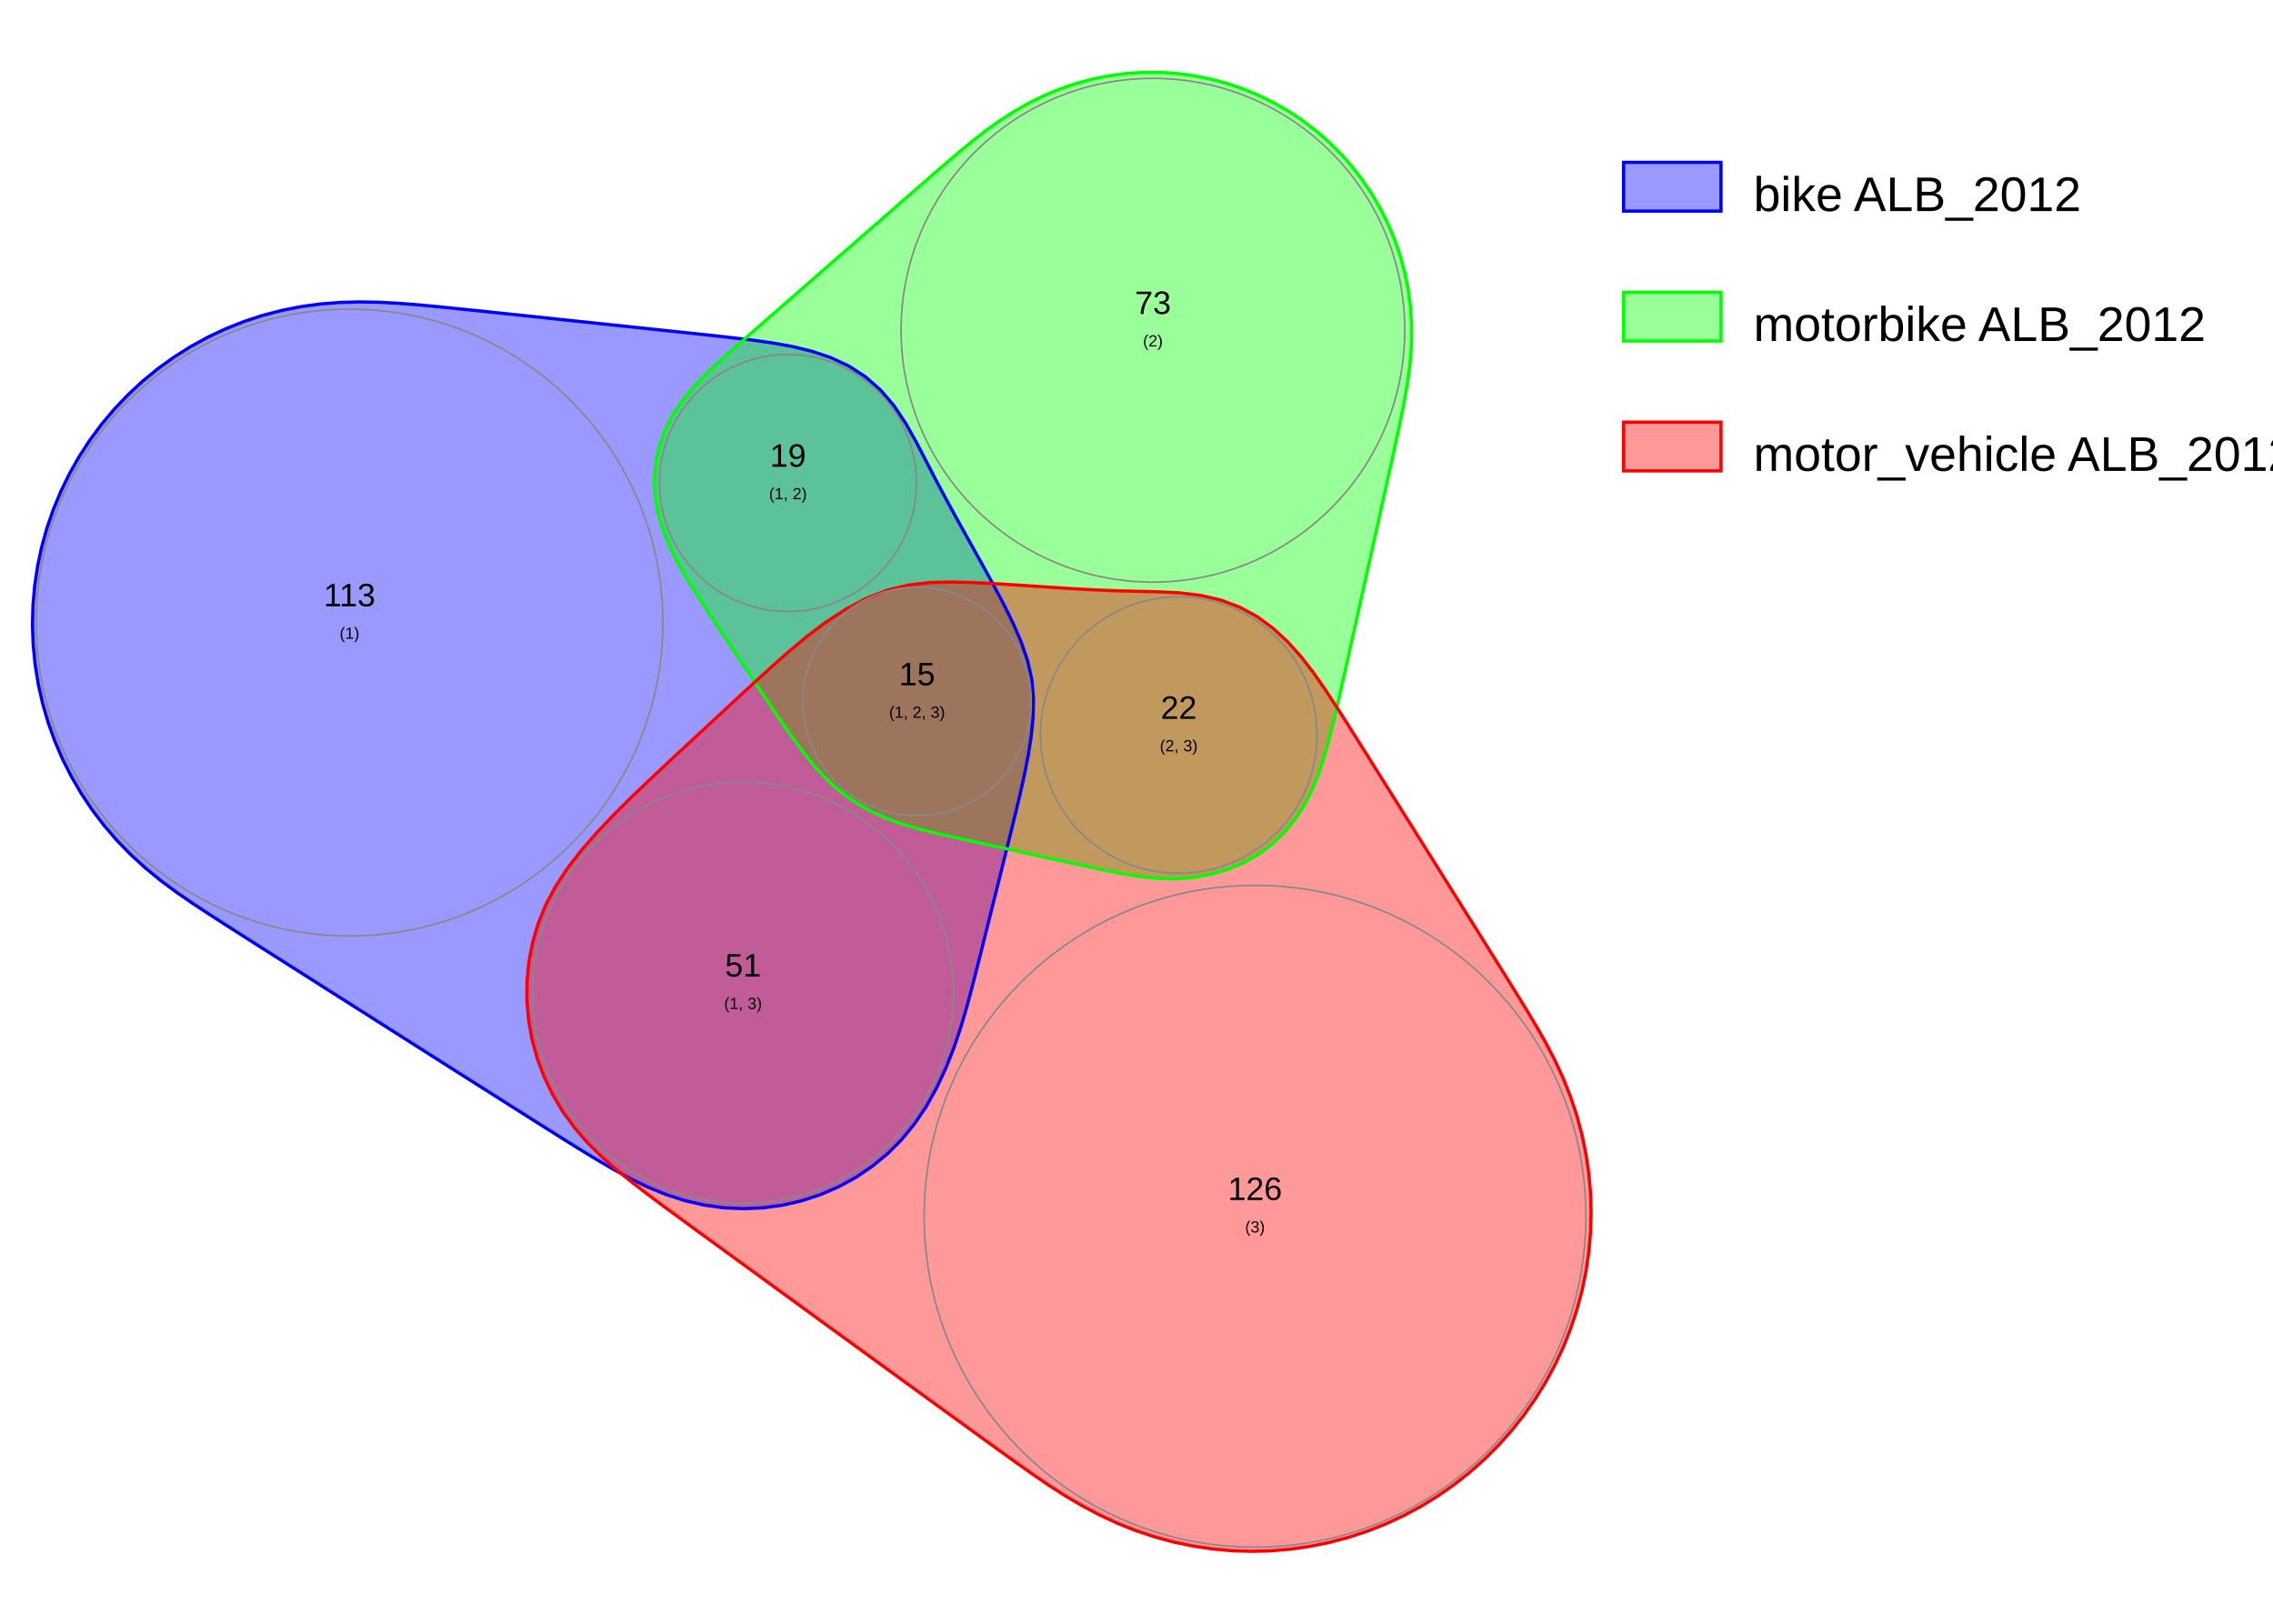
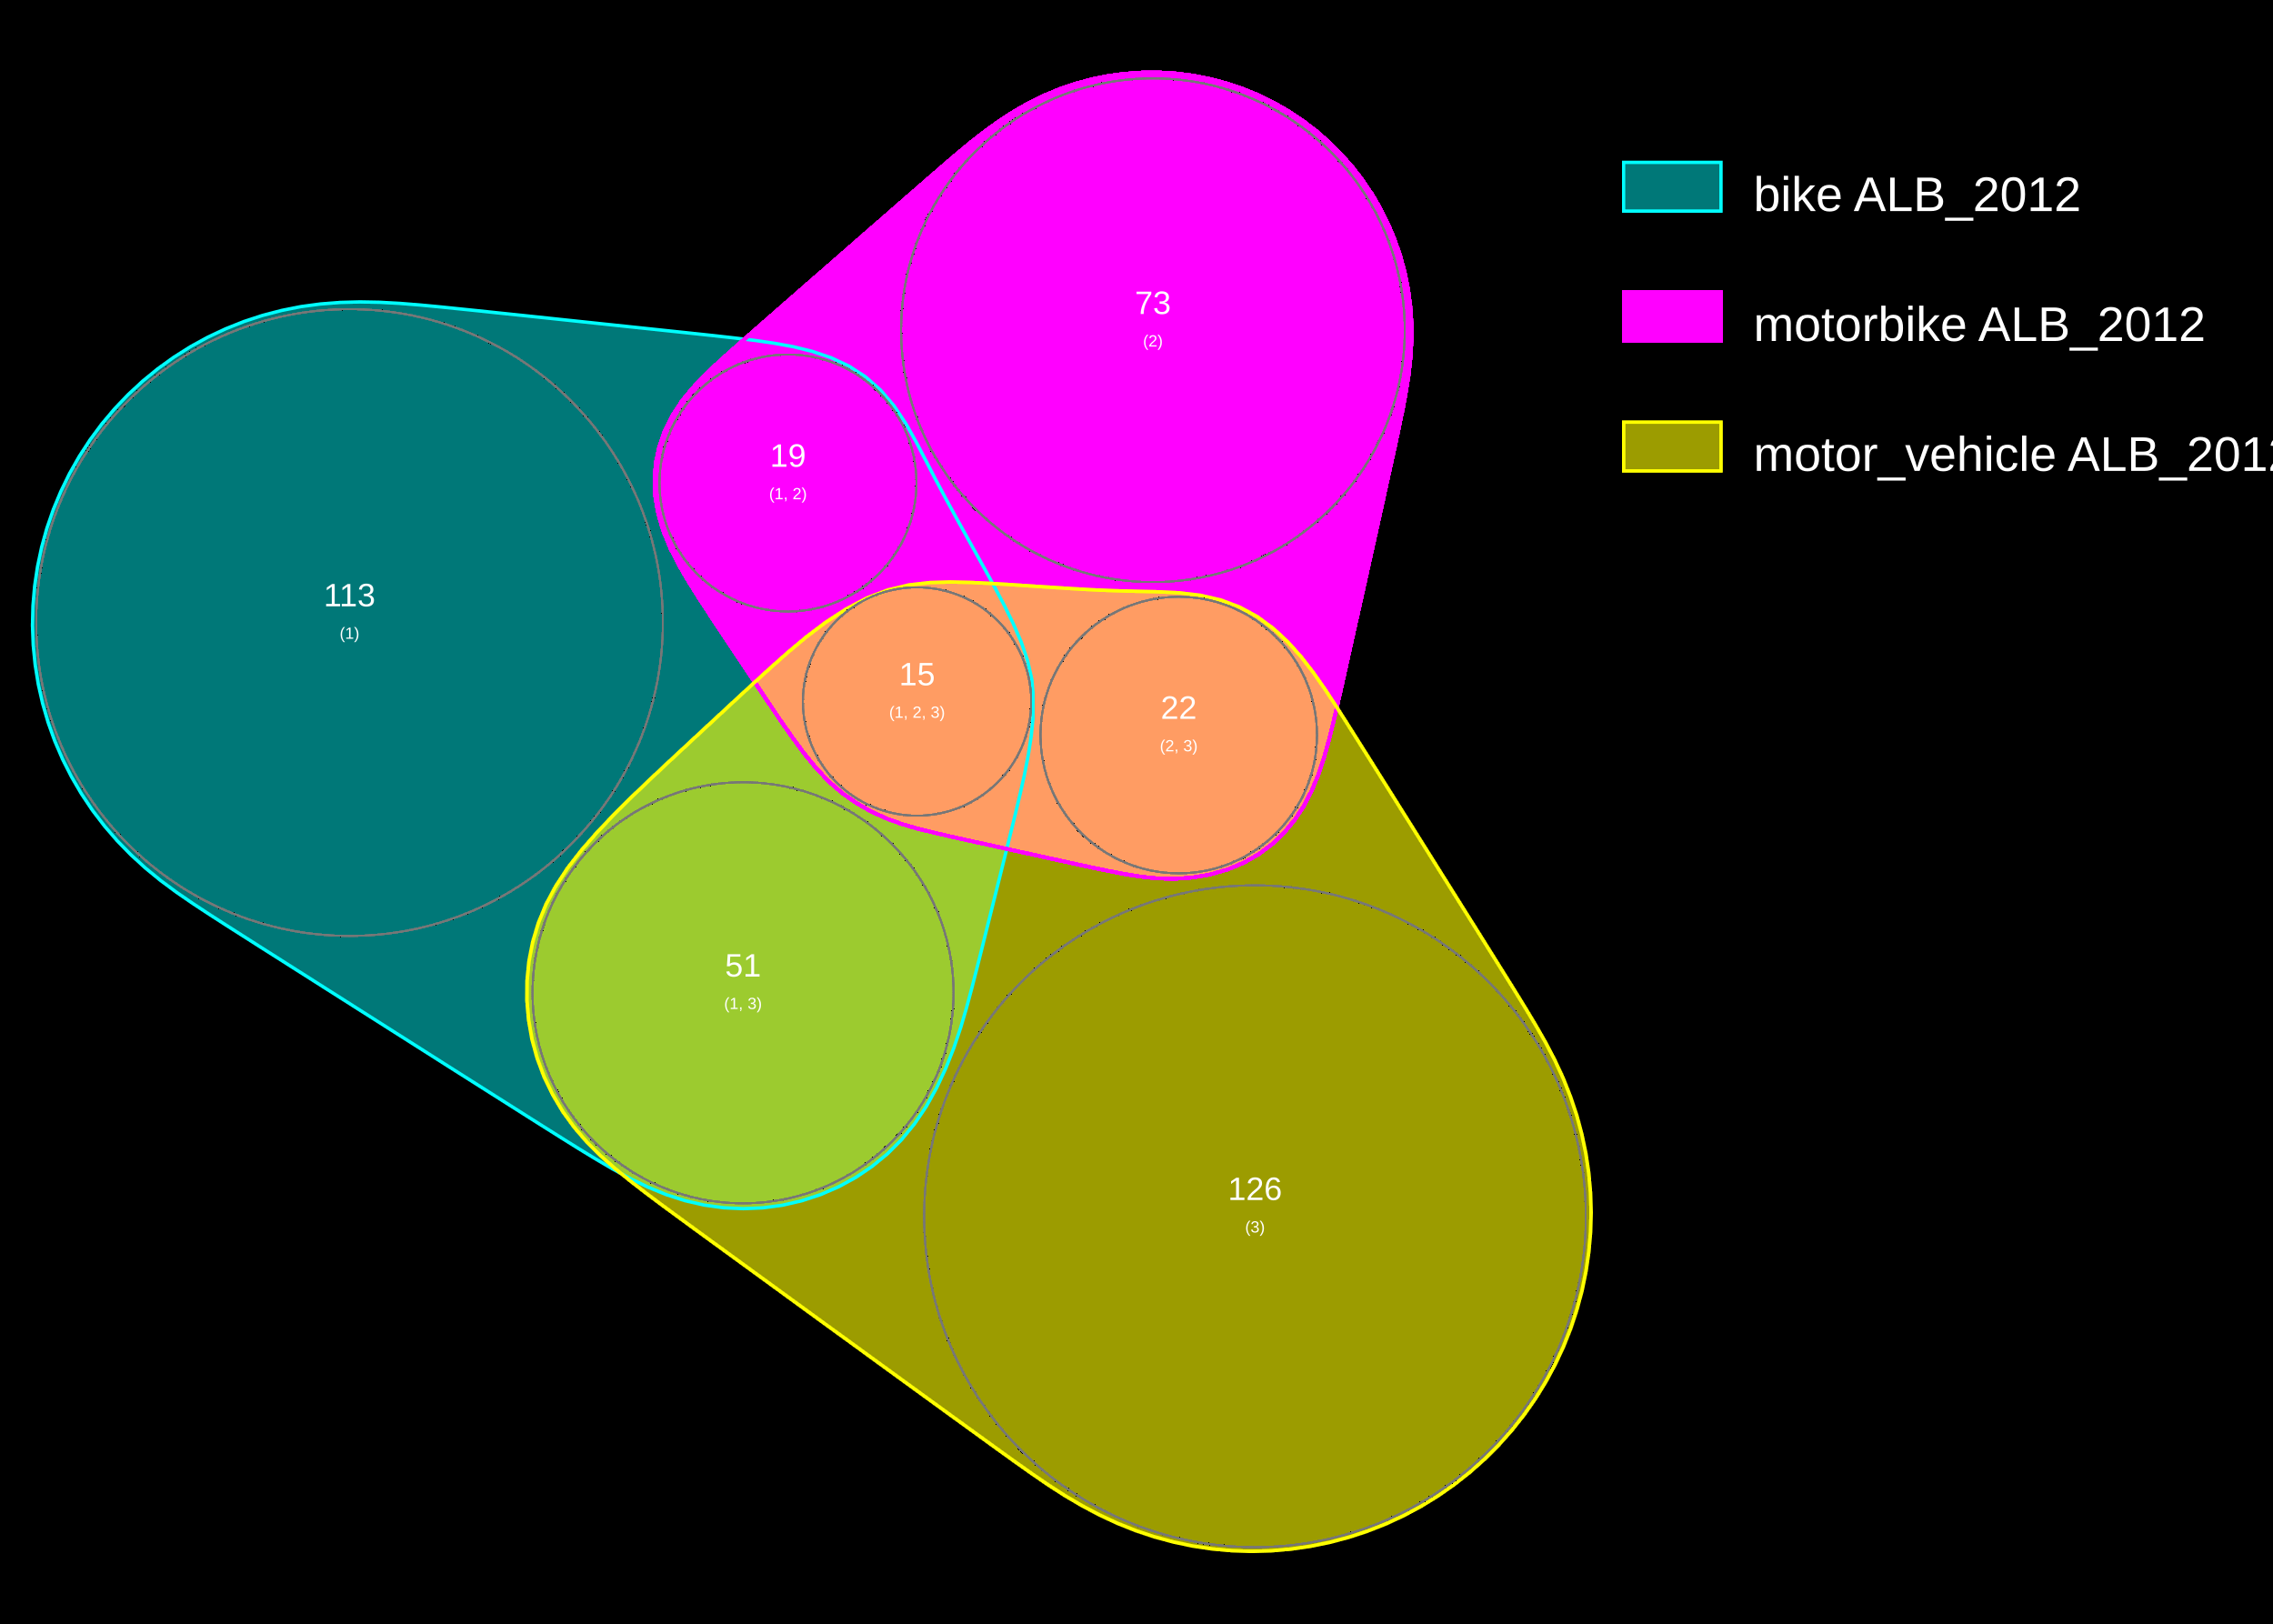
- <svg xmlns="http://www.w3.org/2000/svg" xmlns:xlink="http://www.w3.org/1999/xlink" width="700" height="500">
-   <defs>
-     <style type="text/css">
+ <svg xmlns="http://www.w3.org/2000/svg" xmlns:xlink="http://www.w3.org/1999/xlink" width="700" height="500" version="1.1" id="svg2158">
+   <defs id="defs2081">
+     <style type="text/css" id="style2070">
  .borderLine {
	   stroke: none;
	   fill-opacity:  0.4 ;
  }
  .outLine {
	   stroke-width:  1 ;
	   fill: none;
  }
  .circle {
	   stroke: #888888;
	   stroke-width: 0.5;
	   fill: none;
    pointer-events: all;
  }
  .nLabel {
	   font-family: Arial;
    pointer-events: none;
	   font-size: 10px;
	   text-anchor: middle;
	   alignment-baseline: central;
  }
  .belong {
	   font-family: Arial;
    pointer-events: none;
	   font-size: 5px;
	   text-anchor: middle;
	   alignment-baseline: central;
  }
  .legend {
    font-family: Arial;
    font-size: 15px;
  }
  #legendBox {
    display:  inline ;
  }
  .p0{
    stroke: none;
    fill:  #00F ;
  }
  .q0{
    fill: none;
    stroke:  #00F ;
  }
  .p1{
    stroke: none;
    fill:  #0F0 ;
  }
  .q1{
    fill: none;
    stroke:  #0F0 ;
  }
  .p2{
    stroke: none;
    fill:  #F00 ;
  }
  .q2{
    fill: none;
    stroke:  #F00 ;
  }
- 
</style>
    <symbol id="bl0">
-       <path d="M 285.23 340.76 L 281.61 346.11 L 277.63 350.96 L 273.28 355.31 L 268.58 359.17 L 263.54 362.57 L 258.22 365.47 L 252.66 367.87 L 246.90 369.76 L 240.99 371.12 L 234.98 371.93 L 228.92 372.19 L 222.87 371.91 L 216.86 371.08 L 210.95 369.72 L 205.16 367.86 L 199.53 365.55 L 194.03 362.88 L 188.66 359.95 L 183.37 356.85 L 178.14 353.66 L 172.95 350.42 L 167.77 347.16 L 162.59 343.89 L 157.42 340.61 L 152.25 337.34 L 147.08 334.06 L 141.91 330.79 L 136.74 327.51 L 131.58 324.23 L 126.41 320.95 L 121.24 317.67 L 116.08 314.39 L 110.91 311.11 L 105.75 307.83 L 100.59 304.56 L 95.43 301.28 L 90.27 298.01 L 85.11 294.73 L 79.95 291.46 L 74.80 288.18 L 69.65 284.90 L 64.51 281.59 L 59.42 278.24 L 54.40 274.79 L 49.51 271.17 L 44.81 267.32 L 40.33 263.23 L 36.09 258.89 L 32.13 254.30 L 28.44 249.47 L 25.07 244.43 L 22.01 239.19 L 19.27 233.77 L 16.87 228.19 L 14.82 222.47 L 13.13 216.64 L 11.79 210.71 L 10.83 204.71 L 10.23 198.66 L 10.00 192.59 L 10.15 186.52 L 10.67 180.46 L 11.56 174.45 L 12.82 168.50 L 14.44 162.65 L 16.42 156.90 L 18.75 151.29 L 21.41 145.83 L 24.41 140.54 L 27.72 135.45 L 31.34 130.57 L 35.26 125.92 L 39.45 121.53 L 43.90 117.40 L 48.60 113.55 L 53.52 110.01 L 58.66 106.76 L 63.98 103.84 L 69.47 101.26 L 75.11 99.01 L 80.88 97.12 L 86.75 95.59 L 92.70 94.41 L 98.71 93.60 L 104.77 93.13 L 110.84 92.97 L 116.92 93.08 L 123.00 93.41 L 129.06 93.89 L 135.12 94.46 L 141.18 95.08 L 147.24 95.70 L 153.30 96.34 L 159.36 96.97 L 165.43 97.61 L 171.49 98.25 L 177.55 98.89 L 183.62 99.53 L 189.68 100.17 L 195.75 100.81 L 201.82 101.45 L 207.89 102.09 L 213.96 102.73 L 220.03 103.38 L 226.10 104.06 L 232.16 104.79 L 238.22 105.66 L 244.24 106.75 L 250.17 108.21 L 255.94 110.15 L 261.43 112.72 L 266.53 116.03 L 271.17 120.11 L 275.32 124.96 L 278.98 130.46 L 282.28 136.35 L 285.38 142.32 L 288.40 148.16 L 291.41 153.80 L 294.42 159.31 L 297.44 164.75 L 300.46 170.17 L 303.46 175.58 L 306.43 181.01 L 309.32 186.49 L 312.05 192.05 L 314.49 197.69 L 316.45 203.42 L 317.75 209.19 L 318.28 215.01 L 318.16 220.85 L 317.57 226.71 L 316.65 232.61 L 315.49 238.54 L 314.16 244.49 L 312.74 250.46 L 311.27 256.43 L 309.79 262.41 L 308.30 268.39 L 306.81 274.37 L 305.31 280.35 L 303.82 286.33 L 302.33 292.31 L 300.82 298.30 L 299.28 304.29 L 297.66 310.32 L 295.86 316.42 L 293.78 322.60 L 291.32 328.83 L 288.47 334.94 Z" />
+       <path d="M 285.23 340.76 L 281.61 346.11 L 277.63 350.96 L 273.28 355.31 L 268.58 359.17 L 263.54 362.57 L 258.22 365.47 L 252.66 367.87 L 246.90 369.76 L 240.99 371.12 L 234.98 371.93 L 228.92 372.19 L 222.87 371.91 L 216.86 371.08 L 210.95 369.72 L 205.16 367.86 L 199.53 365.55 L 194.03 362.88 L 188.66 359.95 L 183.37 356.85 L 178.14 353.66 L 172.95 350.42 L 167.77 347.16 L 162.59 343.89 L 157.42 340.61 L 152.25 337.34 L 147.08 334.06 L 141.91 330.79 L 136.74 327.51 L 131.58 324.23 L 126.41 320.95 L 121.24 317.67 L 116.08 314.39 L 110.91 311.11 L 105.75 307.83 L 100.59 304.56 L 95.43 301.28 L 90.27 298.01 L 85.11 294.73 L 79.95 291.46 L 74.80 288.18 L 69.65 284.90 L 64.51 281.59 L 59.42 278.24 L 54.40 274.79 L 49.51 271.17 L 44.81 267.32 L 40.33 263.23 L 36.09 258.89 L 32.13 254.30 L 28.44 249.47 L 25.07 244.43 L 22.01 239.19 L 19.27 233.77 L 16.87 228.19 L 14.82 222.47 L 13.13 216.64 L 11.79 210.71 L 10.83 204.71 L 10.23 198.66 L 10.00 192.59 L 10.15 186.52 L 10.67 180.46 L 11.56 174.45 L 12.82 168.50 L 14.44 162.65 L 16.42 156.90 L 18.75 151.29 L 21.41 145.83 L 24.41 140.54 L 27.72 135.45 L 31.34 130.57 L 35.26 125.92 L 39.45 121.53 L 43.90 117.40 L 48.60 113.55 L 53.52 110.01 L 58.66 106.76 L 63.98 103.84 L 69.47 101.26 L 75.11 99.01 L 80.88 97.12 L 86.75 95.59 L 92.70 94.41 L 98.71 93.60 L 104.77 93.13 L 110.84 92.97 L 116.92 93.08 L 123.00 93.41 L 129.06 93.89 L 135.12 94.46 L 141.18 95.08 L 147.24 95.70 L 153.30 96.34 L 159.36 96.97 L 165.43 97.61 L 171.49 98.25 L 177.55 98.89 L 183.62 99.53 L 189.68 100.17 L 195.75 100.81 L 201.82 101.45 L 207.89 102.09 L 213.96 102.73 L 220.03 103.38 L 226.10 104.06 L 232.16 104.79 L 238.22 105.66 L 244.24 106.75 L 250.17 108.21 L 255.94 110.15 L 261.43 112.72 L 266.53 116.03 L 271.17 120.11 L 275.32 124.96 L 278.98 130.46 L 282.28 136.35 L 285.38 142.32 L 288.40 148.16 L 291.41 153.80 L 294.42 159.31 L 297.44 164.75 L 300.46 170.17 L 303.46 175.58 L 306.43 181.01 L 309.32 186.49 L 312.05 192.05 L 314.49 197.69 L 316.45 203.42 L 317.75 209.19 L 318.28 215.01 L 318.16 220.85 L 317.57 226.71 L 316.65 232.61 L 315.49 238.54 L 314.16 244.49 L 312.74 250.46 L 311.27 256.43 L 309.79 262.41 L 308.30 268.39 L 306.81 274.37 L 305.31 280.35 L 303.82 286.33 L 302.33 292.31 L 300.82 298.30 L 299.28 304.29 L 297.66 310.32 L 295.86 316.42 L 293.78 322.60 L 291.32 328.83 L 288.47 334.94 Z" id="path2072" />
    </symbol>
    <symbol id="bl1">
-       <path d="M 391.84 259.88 L 387.64 263.02 L 383.02 265.66 L 378.00 267.77 L 372.67 269.29 L 367.18 270.24 L 361.71 270.63 L 356.39 270.49 L 351.24 269.94 L 346.21 269.13 L 341.25 268.17 L 336.33 267.15 L 331.41 266.09 L 326.51 265.01 L 321.60 263.94 L 316.69 262.86 L 311.79 261.78 L 306.88 260.70 L 301.97 259.62 L 297.06 258.54 L 292.16 257.45 L 287.27 256.32 L 282.40 255.11 L 277.60 253.71 L 272.91 252.01 L 268.34 249.92 L 263.90 247.39 L 259.59 244.40 L 255.44 240.83 L 251.45 236.66 L 247.63 231.99 L 243.94 226.98 L 240.33 221.80 L 236.78 216.54 L 233.24 211.27 L 229.72 205.98 L 226.19 200.70 L 222.68 195.41 L 219.17 190.13 L 215.71 184.84 L 212.36 179.54 L 209.24 174.24 L 206.51 168.92 L 204.31 163.59 L 202.72 158.25 L 201.79 152.93 L 201.55 147.67 L 201.97 142.50 L 203.05 137.48 L 204.76 132.64 L 207.04 128.05 L 209.84 123.74 L 213.09 119.72 L 216.67 115.94 L 220.45 112.32 L 224.33 108.78 L 228.26 105.30 L 232.21 101.83 L 236.17 98.37 L 240.12 94.92 L 244.08 91.46 L 248.04 88.00 L 251.99 84.55 L 255.95 81.09 L 259.91 77.64 L 263.86 74.19 L 267.82 70.73 L 271.78 67.28 L 275.73 63.83 L 279.69 60.38 L 283.64 56.93 L 287.60 53.49 L 291.57 50.06 L 295.56 46.66 L 299.61 43.33 L 303.75 40.12 L 308.01 37.08 L 312.41 34.25 L 316.96 31.67 L 321.65 29.37 L 326.48 27.38 L 331.42 25.70 L 336.47 24.35 L 341.59 23.33 L 346.77 22.65 L 351.99 22.30 L 357.21 22.30 L 362.43 22.64 L 367.61 23.31 L 372.74 24.33 L 377.79 25.67 L 382.74 27.34 L 387.57 29.34 L 392.27 31.64 L 396.80 34.24 L 401.15 37.14 L 405.31 40.31 L 409.25 43.74 L 412.95 47.43 L 416.41 51.35 L 419.61 55.49 L 422.53 59.83 L 425.16 64.34 L 427.49 69.02 L 429.51 73.85 L 431.21 78.79 L 432.58 83.83 L 433.63 88.96 L 434.33 94.14 L 434.70 99.35 L 434.73 104.58 L 434.45 109.80 L 433.88 115.01 L 433.07 120.20 L 432.12 125.37 L 431.07 130.53 L 429.98 135.67 L 428.85 140.81 L 427.72 145.96 L 426.58 151.10 L 425.44 156.24 L 424.30 161.37 L 423.16 166.51 L 422.02 171.65 L 420.87 176.80 L 419.73 181.94 L 418.59 187.09 L 417.44 192.23 L 416.29 197.38 L 415.15 202.53 L 414.00 207.68 L 412.84 212.82 L 411.68 217.96 L 410.47 223.10 L 409.18 228.22 L 407.75 233.30 L 406.08 238.31 L 404.11 243.18 L 401.73 247.85 L 398.90 252.23 L 395.60 256.26 Z" />
+       <path d="M 391.84 259.88 L 387.64 263.02 L 383.02 265.66 L 378.00 267.77 L 372.67 269.29 L 367.18 270.24 L 361.71 270.63 L 356.39 270.49 L 351.24 269.94 L 346.21 269.13 L 341.25 268.17 L 336.33 267.15 L 331.41 266.09 L 326.51 265.01 L 321.60 263.94 L 316.69 262.86 L 311.79 261.78 L 306.88 260.70 L 301.97 259.62 L 297.06 258.54 L 292.16 257.45 L 287.27 256.32 L 282.40 255.11 L 277.60 253.71 L 272.91 252.01 L 268.34 249.92 L 263.90 247.39 L 259.59 244.40 L 255.44 240.83 L 251.45 236.66 L 247.63 231.99 L 243.94 226.98 L 240.33 221.80 L 236.78 216.54 L 233.24 211.27 L 229.72 205.98 L 226.19 200.70 L 222.68 195.41 L 219.17 190.13 L 215.71 184.84 L 212.36 179.54 L 209.24 174.24 L 206.51 168.92 L 204.31 163.59 L 202.72 158.25 L 201.79 152.93 L 201.55 147.67 L 201.97 142.50 L 203.05 137.48 L 204.76 132.64 L 207.04 128.05 L 209.84 123.74 L 213.09 119.72 L 216.67 115.94 L 220.45 112.32 L 224.33 108.78 L 228.26 105.30 L 232.21 101.83 L 236.17 98.37 L 240.12 94.92 L 244.08 91.46 L 248.04 88.00 L 251.99 84.55 L 255.95 81.09 L 259.91 77.64 L 263.86 74.19 L 267.82 70.73 L 271.78 67.28 L 275.73 63.83 L 279.69 60.38 L 283.64 56.93 L 287.60 53.49 L 291.57 50.06 L 295.56 46.66 L 299.61 43.33 L 303.75 40.12 L 308.01 37.08 L 312.41 34.25 L 316.96 31.67 L 321.65 29.37 L 326.48 27.38 L 331.42 25.70 L 336.47 24.35 L 341.59 23.33 L 346.77 22.65 L 351.99 22.30 L 357.21 22.30 L 362.43 22.64 L 367.61 23.31 L 372.74 24.33 L 377.79 25.67 L 382.74 27.34 L 387.57 29.34 L 392.27 31.64 L 396.80 34.24 L 401.15 37.14 L 405.31 40.31 L 409.25 43.74 L 412.95 47.43 L 416.41 51.35 L 419.61 55.49 L 422.53 59.83 L 425.16 64.34 L 427.49 69.02 L 429.51 73.85 L 431.21 78.79 L 432.58 83.83 L 433.63 88.96 L 434.33 94.14 L 434.70 99.35 L 434.73 104.58 L 434.45 109.80 L 433.88 115.01 L 433.07 120.20 L 432.12 125.37 L 431.07 130.53 L 429.98 135.67 L 428.85 140.81 L 427.72 145.96 L 426.58 151.10 L 425.44 156.24 L 424.30 161.37 L 423.16 166.51 L 422.02 171.65 L 420.87 176.80 L 419.73 181.94 L 418.59 187.09 L 417.44 192.23 L 416.29 197.38 L 415.15 202.53 L 414.00 207.68 L 412.84 212.82 L 411.68 217.96 L 410.47 223.10 L 409.18 228.22 L 407.75 233.30 L 406.08 238.31 L 404.11 243.18 L 401.73 247.85 L 398.90 252.23 L 395.60 256.26 Z" id="path2075" />
    </symbol>
    <symbol id="bl2">
-       <path d="M 487.20 397.45 L 485.62 403.31 L 483.71 409.08 L 481.47 414.73 L 478.90 420.23 L 476.01 425.58 L 472.82 430.75 L 469.33 435.72 L 465.55 440.48 L 461.51 445.02 L 457.20 449.32 L 452.66 453.35 L 447.88 457.12 L 442.90 460.60 L 437.72 463.79 L 432.37 466.67 L 426.85 469.23 L 421.20 471.46 L 415.42 473.37 L 409.55 474.93 L 403.59 476.15 L 397.57 477.02 L 391.52 477.54 L 385.44 477.70 L 379.37 477.51 L 373.32 476.96 L 367.31 476.07 L 361.36 474.82 L 355.50 473.23 L 349.74 471.31 L 344.10 469.06 L 338.60 466.50 L 333.22 463.65 L 327.98 460.57 L 322.86 457.28 L 317.84 453.84 L 312.86 450.32 L 307.91 446.77 L 302.97 443.19 L 298.03 439.61 L 293.09 436.03 L 288.15 432.44 L 283.21 428.86 L 278.27 425.27 L 273.33 421.68 L 268.39 418.09 L 263.45 414.49 L 258.51 410.90 L 253.56 407.31 L 248.62 403.71 L 243.67 400.11 L 238.73 396.51 L 233.79 392.91 L 228.84 389.31 L 223.90 385.71 L 218.95 382.11 L 214.01 378.51 L 209.07 374.90 L 204.14 371.28 L 199.24 367.62 L 194.39 363.88 L 189.64 360.03 L 185.07 356.00 L 180.76 351.71 L 176.81 347.11 L 173.26 342.21 L 170.17 337.01 L 167.55 331.56 L 165.44 325.89 L 163.84 320.06 L 162.79 314.10 L 162.27 308.07 L 162.31 302.03 L 162.90 296.01 L 164.06 290.07 L 165.80 284.23 L 168.15 278.50 L 171.15 272.87 L 174.82 267.27 L 179.15 261.70 L 183.99 256.18 L 189.13 250.78 L 194.40 245.54 L 199.74 240.43 L 205.08 235.40 L 210.44 230.42 L 215.79 225.45 L 221.15 220.49 L 226.50 215.53 L 231.87 210.58 L 237.28 205.65 L 242.76 200.78 L 248.42 196.05 L 254.34 191.59 L 260.55 187.56 L 266.97 184.16 L 273.48 181.67 L 279.96 180.13 L 286.36 179.40 L 292.69 179.22 L 298.97 179.36 L 305.22 179.66 L 311.46 180.04 L 317.69 180.45 L 323.92 180.86 L 330.18 181.26 L 336.49 181.62 L 342.93 181.89 L 349.54 182.07 L 356.32 182.22 L 363.11 182.54 L 369.73 183.33 L 376.00 184.78 L 381.84 186.99 L 387.22 189.92 L 392.13 193.53 L 396.61 197.68 L 400.69 202.24 L 404.44 207.08 L 407.95 212.10 L 411.32 217.22 L 414.62 222.39 L 417.89 227.57 L 421.16 232.76 L 424.42 237.95 L 427.68 243.14 L 430.94 248.33 L 434.20 253.52 L 437.45 258.72 L 440.71 263.90 L 443.96 269.09 L 447.21 274.27 L 450.47 279.46 L 453.72 284.64 L 456.97 289.83 L 460.21 295.01 L 463.45 300.20 L 466.68 305.38 L 469.88 310.59 L 473.02 315.82 L 476.04 321.11 L 478.85 326.51 L 481.40 332.02 L 483.64 337.67 L 485.57 343.43 L 487.15 349.29 L 488.39 355.23 L 489.28 361.24 L 489.82 367.29 L 490.00 373.36 L 489.83 379.43 L 489.30 385.49 L 488.42 391.50 Z" />
+       <path d="M 487.20 397.45 L 485.62 403.31 L 483.71 409.08 L 481.47 414.73 L 478.90 420.23 L 476.01 425.58 L 472.82 430.75 L 469.33 435.72 L 465.55 440.48 L 461.51 445.02 L 457.20 449.32 L 452.66 453.35 L 447.88 457.12 L 442.90 460.60 L 437.72 463.79 L 432.37 466.67 L 426.85 469.23 L 421.20 471.46 L 415.42 473.37 L 409.55 474.93 L 403.59 476.15 L 397.57 477.02 L 391.52 477.54 L 385.44 477.70 L 379.37 477.51 L 373.32 476.96 L 367.31 476.07 L 361.36 474.82 L 355.50 473.23 L 349.74 471.31 L 344.10 469.06 L 338.60 466.50 L 333.22 463.65 L 327.98 460.57 L 322.86 457.28 L 317.84 453.84 L 312.86 450.32 L 307.91 446.77 L 302.97 443.19 L 298.03 439.61 L 293.09 436.03 L 288.15 432.44 L 283.21 428.86 L 278.27 425.27 L 273.33 421.68 L 268.39 418.09 L 263.45 414.49 L 258.51 410.90 L 253.56 407.31 L 248.62 403.71 L 243.67 400.11 L 238.73 396.51 L 233.79 392.91 L 228.84 389.31 L 223.90 385.71 L 218.95 382.11 L 214.01 378.51 L 209.07 374.90 L 204.14 371.28 L 199.24 367.62 L 194.39 363.88 L 189.64 360.03 L 185.07 356.00 L 180.76 351.71 L 176.81 347.11 L 173.26 342.21 L 170.17 337.01 L 167.55 331.56 L 165.44 325.89 L 163.84 320.06 L 162.79 314.10 L 162.27 308.07 L 162.31 302.03 L 162.90 296.01 L 164.06 290.07 L 165.80 284.23 L 168.15 278.50 L 171.15 272.87 L 174.82 267.27 L 179.15 261.70 L 183.99 256.18 L 189.13 250.78 L 194.40 245.54 L 199.74 240.43 L 205.08 235.40 L 210.44 230.42 L 215.79 225.45 L 221.15 220.49 L 226.50 215.53 L 231.87 210.58 L 237.28 205.65 L 242.76 200.78 L 248.42 196.05 L 254.34 191.59 L 260.55 187.56 L 266.97 184.16 L 273.48 181.67 L 279.96 180.13 L 286.36 179.40 L 292.69 179.22 L 298.97 179.36 L 305.22 179.66 L 311.46 180.04 L 317.69 180.45 L 323.92 180.86 L 330.18 181.26 L 336.49 181.62 L 342.93 181.89 L 349.54 182.07 L 356.32 182.22 L 363.11 182.54 L 369.73 183.33 L 376.00 184.78 L 381.84 186.99 L 387.22 189.92 L 392.13 193.53 L 396.61 197.68 L 400.69 202.24 L 404.44 207.08 L 407.95 212.10 L 411.32 217.22 L 414.62 222.39 L 417.89 227.57 L 421.16 232.76 L 424.42 237.95 L 427.68 243.14 L 430.94 248.33 L 434.20 253.52 L 437.45 258.72 L 440.71 263.90 L 443.96 269.09 L 447.21 274.27 L 450.47 279.46 L 453.72 284.64 L 456.97 289.83 L 460.21 295.01 L 463.45 300.20 L 466.68 305.38 L 469.88 310.59 L 473.02 315.82 L 476.04 321.11 L 478.85 326.51 L 481.40 332.02 L 483.64 337.67 L 485.57 343.43 L 487.15 349.29 L 488.39 355.23 L 489.28 361.24 L 489.82 367.29 L 490.00 373.36 L 489.83 379.43 L 489.30 385.49 L 488.42 391.50 Z" id="path2078" />
    </symbol>
+     <filter style="color-interpolation-filters:sRGB;" id="filter2164" x="-0.002" y="-0.005" width="1.002" height="1.005">
+       <feColorMatrix values="0 0 -1 0 1 0 -1 0 0 1 -1 0 0 0 1 0.21 0.72 0.07 1 0 " result="color2" id="feColorMatrix2162" />
+     </filter>
+     <filter style="color-interpolation-filters:sRGB;" id="filter2168" x="0" y="0" width="1" height="1">
+       <feColorMatrix values="0 0 -1 0 1 0 -1 0 0 1 -1 0 0 0 1 0.21 0.72 0.07 1 0 " result="color2" id="feColorMatrix2166" />
+     </filter>
+     <filter style="color-interpolation-filters:sRGB;" id="filter2172" x="0" y="0" width="1" height="1">
+       <feColorMatrix values="0 0 -1 0 1 0 -1 0 0 1 -1 0 0 0 1 0.21 0.72 0.07 1 0 " result="color2" id="feColorMatrix2170" />
+     </filter>
+     <filter style="color-interpolation-filters:sRGB;" id="filter2176" x="-0.002" y="-0.002" width="1.004" height="1.004">
+       <feColorMatrix values="0 0 -1 0 1 0 -1 0 0 1 -1 0 0 0 1 0.21 0.72 0.07 1 0 " result="color2" id="feColorMatrix2174" />
+     </filter>
+     <filter style="color-interpolation-filters:sRGB;" id="filter2180" x="0" y="0" width="1" height="1">
+       <feColorMatrix values="0 0 -1 0 1 0 -1 0 0 1 -1 0 0 0 1 0.21 0.72 0.07 1 0 " result="color2" id="feColorMatrix2178" />
+     </filter>
+     <filter style="color-interpolation-filters:sRGB;" id="filter2184" x="0" y="0" width="1" height="1">
+       <feColorMatrix values="0 0 -1 0 1 0 -1 0 0 1 -1 0 0 0 1 0.21 0.72 0.07 1 0 " result="color2" id="feColorMatrix2182" />
+     </filter>
+     <filter style="color-interpolation-filters:sRGB;" id="filter2188" x="-0.001" y="-0.001" width="1.002" height="1.002">
+       <feColorMatrix values="0 0 -1 0 1 0 -1 0 0 1 -1 0 0 0 1 0.21 0.72 0.07 1 0 " result="color2" id="feColorMatrix2186" />
+     </filter>
+     <filter style="color-interpolation-filters:sRGB;" id="filter2192" x="0" y="0" width="1" height="1">
+       <feColorMatrix values="0 0 -1 0 1 0 -1 0 0 1 -1 0 0 0 1 0.21 0.72 0.07 1 0 " result="color2" id="feColorMatrix2190" />
+     </filter>
+     <filter style="color-interpolation-filters:sRGB;" id="filter2196" x="0" y="0" width="1" height="1">
+       <feColorMatrix values="0 0 -1 0 1 0 -1 0 0 1 -1 0 0 0 1 0.21 0.72 0.07 1 0 " result="color2" id="feColorMatrix2194" />
+     </filter>
+     <filter style="color-interpolation-filters:sRGB;" id="filter2200" x="-0.003" y="-0.003" width="1.006" height="1.006">
+       <feColorMatrix values="0 0 -1 0 1 0 -1 0 0 1 -1 0 0 0 1 0.21 0.72 0.07 1 0 " result="color2" id="feColorMatrix2198" />
+     </filter>
+     <filter style="color-interpolation-filters:sRGB;" id="filter2204" x="0" y="0" width="1" height="1">
+       <feColorMatrix values="0 0 -1 0 1 0 -1 0 0 1 -1 0 0 0 1 0.21 0.72 0.07 1 0 " result="color2" id="feColorMatrix2202" />
+     </filter>
+     <filter style="color-interpolation-filters:sRGB;" id="filter2208" x="0" y="0" width="1" height="1">
+       <feColorMatrix values="0 0 -1 0 1 0 -1 0 0 1 -1 0 0 0 1 0.21 0.72 0.07 1 0 " result="color2" id="feColorMatrix2206" />
+     </filter>
+     <filter style="color-interpolation-filters:sRGB;" id="filter2212" x="-0.002" y="-0.002" width="1.003" height="1.003">
+       <feColorMatrix values="0 0 -1 0 1 0 -1 0 0 1 -1 0 0 0 1 0.21 0.72 0.07 1 0 " result="color2" id="feColorMatrix2210" />
+     </filter>
+     <filter style="color-interpolation-filters:sRGB;" id="filter2216" x="0" y="0" width="1" height="1">
+       <feColorMatrix values="0 0 -1 0 1 0 -1 0 0 1 -1 0 0 0 1 0.21 0.72 0.07 1 0 " result="color2" id="feColorMatrix2214" />
+     </filter>
+     <filter style="color-interpolation-filters:sRGB;" id="filter2220" x="0" y="0" width="1" height="1">
+       <feColorMatrix values="0 0 -1 0 1 0 -1 0 0 1 -1 0 0 0 1 0.21 0.72 0.07 1 0 " result="color2" id="feColorMatrix2218" />
+     </filter>
+     <filter style="color-interpolation-filters:sRGB;" id="filter2224" x="-0.004" y="-0.004" width="1.007" height="1.007">
+       <feColorMatrix values="0 0 -1 0 1 0 -1 0 0 1 -1 0 0 0 1 0.21 0.72 0.07 1 0 " result="color2" id="feColorMatrix2222" />
+     </filter>
+     <filter style="color-interpolation-filters:sRGB;" id="filter2228" x="0" y="0" width="1" height="1">
+       <feColorMatrix values="0 0 -1 0 1 0 -1 0 0 1 -1 0 0 0 1 0.21 0.72 0.07 1 0 " result="color2" id="feColorMatrix2226" />
+     </filter>
+     <filter style="color-interpolation-filters:sRGB;" id="filter2232" x="0" y="0" width="1" height="1">
+       <feColorMatrix values="0 0 -1 0 1 0 -1 0 0 1 -1 0 0 0 1 0.21 0.72 0.07 1 0 " result="color2" id="feColorMatrix2230" />
+     </filter>
+     <filter style="color-interpolation-filters:sRGB;" id="filter2236" x="-0.003" y="-0.003" width="1.006" height="1.006">
+       <feColorMatrix values="0 0 -1 0 1 0 -1 0 0 1 -1 0 0 0 1 0.21 0.72 0.07 1 0 " result="color2" id="feColorMatrix2234" />
+     </filter>
+     <filter style="color-interpolation-filters:sRGB;" id="filter2240" x="0" y="0" width="1" height="1">
+       <feColorMatrix values="0 0 -1 0 1 0 -1 0 0 1 -1 0 0 0 1 0.21 0.72 0.07 1 0 " result="color2" id="feColorMatrix2238" />
+     </filter>
+     <filter style="color-interpolation-filters:sRGB;" id="filter2244" x="0" y="0" width="1" height="1">
+       <feColorMatrix values="0 0 -1 0 1 0 -1 0 0 1 -1 0 0 0 1 0.21 0.72 0.07 1 0 " result="color2" id="feColorMatrix2242" />
+     </filter>
+     <filter style="color-interpolation-filters:sRGB;" id="filter2248" x="-0.001" y="-0.001" width="1.003" height="1.003">
+       <feColorMatrix values="0 0 -1 0 1 0 -1 0 0 1 -1 0 0 0 1 0.21 0.72 0.07 1 0 " result="color2" id="feColorMatrix2246" />
+     </filter>
+     <filter style="color-interpolation-filters:sRGB;" id="filter2252" x="-0.002" y="-0.002" width="1.003" height="1.003">
+       <feColorMatrix values="0 0 -1 0 1 0 -1 0 0 1 -1 0 0 0 1 0.21 0.72 0.07 1 0 " result="color2" id="feColorMatrix2250" />
+     </filter>
+     <filter style="color-interpolation-filters:sRGB;" id="filter2256" x="-0.002" y="-0.002" width="1.004" height="1.004">
+       <feColorMatrix values="0 0 -1 0 1 0 -1 0 0 1 -1 0 0 0 1 0.21 0.72 0.07 1 0 " result="color2" id="feColorMatrix2254" />
+     </filter>
+     <filter style="color-interpolation-filters:sRGB;" id="filter2260" x="-0.002" y="-0.002" width="1.003" height="1.004">
+       <feColorMatrix values="0 0 -1 0 1 0 -1 0 0 1 -1 0 0 0 1 0.21 0.72 0.07 1 0 " result="color2" id="feColorMatrix2258" />
+     </filter>
+     <filter style="color-interpolation-filters:sRGB;" id="filter2264" x="0" y="0" width="1" height="1">
+       <feColorMatrix values="0 0 -1 0 1 0 -1 0 0 1 -1 0 0 0 1 0.21 0.72 0.07 1 0 " result="color2" id="feColorMatrix2262" />
+     </filter>
+     <filter style="color-interpolation-filters:sRGB;" id="filter2268" x="0" y="0" width="1" height="1">
+       <feColorMatrix values="0 0 -1 0 1 0 -1 0 0 1 -1 0 0 0 1 0.21 0.72 0.07 1 0 " result="color2" id="feColorMatrix2266" />
+     </filter>
+     <filter style="color-interpolation-filters:sRGB;" id="filter2272" x="0" y="0" width="1" height="1">
+       <feColorMatrix values="0 0 -1 0 1 0 -1 0 0 1 -1 0 0 0 1 0.21 0.72 0.07 1 0 " result="color2" id="feColorMatrix2270" />
+     </filter>
+     <filter style="color-interpolation-filters:sRGB;" id="filter2276" x="0" y="0" width="1" height="1">
+       <feColorMatrix values="0 0 -1 0 1 0 -1 0 0 1 -1 0 0 0 1 0.21 0.72 0.07 1 0 " result="color2" id="feColorMatrix2274" />
+     </filter>
  </defs>
-   <rect width="700" height="500" style="fill:#fff;stroke-width:0" />
-   <use class="p0 borderLine" xlink:href="#bl0" />
-   <use class="p1 borderLine" xlink:href="#bl1" />
-   <use class="p2 borderLine" xlink:href="#bl2" />
-   <use class="q0 outLine" xlink:href="#bl0" />
-   <use class="q1 outLine" xlink:href="#bl1" />
-   <use class="q2 outLine" xlink:href="#bl2" />
-   <circle class="circle" cx="107.642" cy="191.705" r="96.494" />
-   <text class="nLabel" x="107.64" y="186.70">113</text>
-   <text class="belong" x="107.64" y="196.70">(1)</text>
-   <circle class="circle" cx="242.665" cy="148.731" r="39.568" />
-   <text class="nLabel" x="242.67" y="143.73">19</text>
-   <text class="belong" x="242.67" y="153.73">(1, 2)</text>
-   <circle class="circle" cx="282.419" cy="216.017" r="35.157" />
-   <text class="nLabel" x="282.42" y="211.02">15</text>
-   <text class="belong" x="282.42" y="221.02">(1, 2, 3)</text>
-   <circle class="circle" cx="355.059" cy="101.692" r="77.558" />
-   <text class="nLabel" x="355.06" y="96.69">73</text>
-   <text class="belong" x="355.06" y="106.69">(2)</text>
-   <circle class="circle" cx="363.007" cy="226.349" r="42.577" />
-   <text class="nLabel" x="363.01" y="221.35">22</text>
-   <text class="belong" x="363.01" y="231.35">(2, 3)</text>
-   <circle class="circle" cx="386.498" cy="374.523" r="101.894" />
-   <text class="nLabel" x="386.50" y="369.52">126</text>
-   <text class="belong" x="386.50" y="379.52">(3)</text>
-   <circle class="circle" cx="228.83" cy="305.709" r="64.826" />
-   <text class="nLabel" x="228.83" y="300.71">51</text>
-   <text class="belong" x="228.83" y="310.71">(1, 3)</text>
-   <g id="legendBox">
-     <rect class="p0 borderLine" x="500.00" y="50.00" width="30.00" height="15.00" />
-     <rect class="q0" x="500.00" y="50.00" width="30.00" height="15.00" />
-     <text class="legend" x="540.00" y="65.00">bike ALB_2012</text>
-     <rect class="p1 borderLine" x="500.00" y="90.00" width="30.00" height="15.00" />
-     <rect class="q1" x="500.00" y="90.00" width="30.00" height="15.00" />
-     <text class="legend" x="540.00" y="105.00">motorbike ALB_2012</text>
-     <rect class="p2 borderLine" x="500.00" y="130.00" width="30.00" height="15.00" />
-     <rect class="q2" x="500.00" y="130.00" width="30.00" height="15.00" />
-     <text class="legend" x="540.00" y="145.00">motor_vehicle ALB_2012</text>
+   <rect width="700" height="500" style="fill:#fff;stroke-width:0;filter:url(#filter2276)" id="rect2083" />
+   <use class="p0 borderLine" xlink:href="#bl0" id="use2085" style="filter:url(#filter2272)" />
+   <use class="p1 borderLine" xlink:href="#bl1" id="use2087" style="filter:url(#filter2268)" />
+   <use class="p2 borderLine" xlink:href="#bl2" id="use2089" style="filter:url(#filter2264)" />
+   <use class="q0 outLine" xlink:href="#bl0" id="use2091" style="filter:url(#filter2260)" />
+   <use class="q1 outLine" xlink:href="#bl1" id="use2093" style="filter:url(#filter2256)" />
+   <use class="q2 outLine" xlink:href="#bl2" id="use2095" style="filter:url(#filter2252)" />
+   <circle class="circle" cx="107.642" cy="191.705" r="96.494" id="circle2097" style="filter:url(#filter2248)" />
+   <text class="nLabel" x="107.64" y="186.70" id="text2099" style="filter:url(#filter2244)">113</text>
+   <text class="belong" x="107.64" y="196.70" id="text2101" style="filter:url(#filter2240)">(1)</text>
+   <circle class="circle" cx="242.665" cy="148.731" r="39.568" id="circle2103" style="filter:url(#filter2236)" />
+   <text class="nLabel" x="242.67" y="143.73" id="text2105" style="filter:url(#filter2232)">19</text>
+   <text class="belong" x="242.67" y="153.73" id="text2107" style="filter:url(#filter2228)">(1, 2)</text>
+   <circle class="circle" cx="282.419" cy="216.017" r="35.157" id="circle2109" style="filter:url(#filter2224)" />
+   <text class="nLabel" x="282.42" y="211.02" id="text2111" style="filter:url(#filter2220)">15</text>
+   <text class="belong" x="282.42" y="221.02" id="text2113" style="filter:url(#filter2216)">(1, 2, 3)</text>
+   <circle class="circle" cx="355.059" cy="101.692" r="77.558" id="circle2115" style="filter:url(#filter2212)" />
+   <text class="nLabel" x="355.06" y="96.69" id="text2117" style="filter:url(#filter2208)">73</text>
+   <text class="belong" x="355.06" y="106.69" id="text2119" style="filter:url(#filter2204)">(2)</text>
+   <circle class="circle" cx="363.007" cy="226.349" r="42.577" id="circle2121" style="filter:url(#filter2200)" />
+   <text class="nLabel" x="363.01" y="221.35" id="text2123" style="filter:url(#filter2196)">22</text>
+   <text class="belong" x="363.01" y="231.35" id="text2125" style="filter:url(#filter2192)">(2, 3)</text>
+   <circle class="circle" cx="386.498" cy="374.523" r="101.894" id="circle2127" style="filter:url(#filter2188)" />
+   <text class="nLabel" x="386.50" y="369.52" id="text2129" style="filter:url(#filter2184)">126</text>
+   <text class="belong" x="386.50" y="379.52" id="text2131" style="filter:url(#filter2180)">(3)</text>
+   <circle class="circle" cx="228.83" cy="305.709" r="64.826" id="circle2133" style="filter:url(#filter2176)" />
+   <text class="nLabel" x="228.83" y="300.71" id="text2135" style="filter:url(#filter2172)">51</text>
+   <text class="belong" x="228.83" y="310.71" id="text2137" style="filter:url(#filter2168)">(1, 3)</text>
+   <g id="legendBox" style="filter:url(#filter2164)">
+     <rect class="p0 borderLine" x="500.00" y="50.00" width="30.00" height="15.00" id="rect2139" />
+     <rect class="q0" x="500.00" y="50.00" width="30.00" height="15.00" id="rect2141" />
+     <text class="legend" x="540.00" y="65.00" id="text2143">bike ALB_2012</text>
+     <rect class="p1 borderLine" x="500.00" y="90.00" width="30.00" height="15.00" id="rect2145" />
+     <rect class="q1" x="500.00" y="90.00" width="30.00" height="15.00" id="rect2147" />
+     <text class="legend" x="540.00" y="105.00" id="text2149">motorbike ALB_2012</text>
+     <rect class="p2 borderLine" x="500.00" y="130.00" width="30.00" height="15.00" id="rect2151" />
+     <rect class="q2" x="500.00" y="130.00" width="30.00" height="15.00" id="rect2153" />
+     <text class="legend" x="540.00" y="145.00" id="text2155">motor_vehicle ALB_2012</text>
  </g>
</svg>
